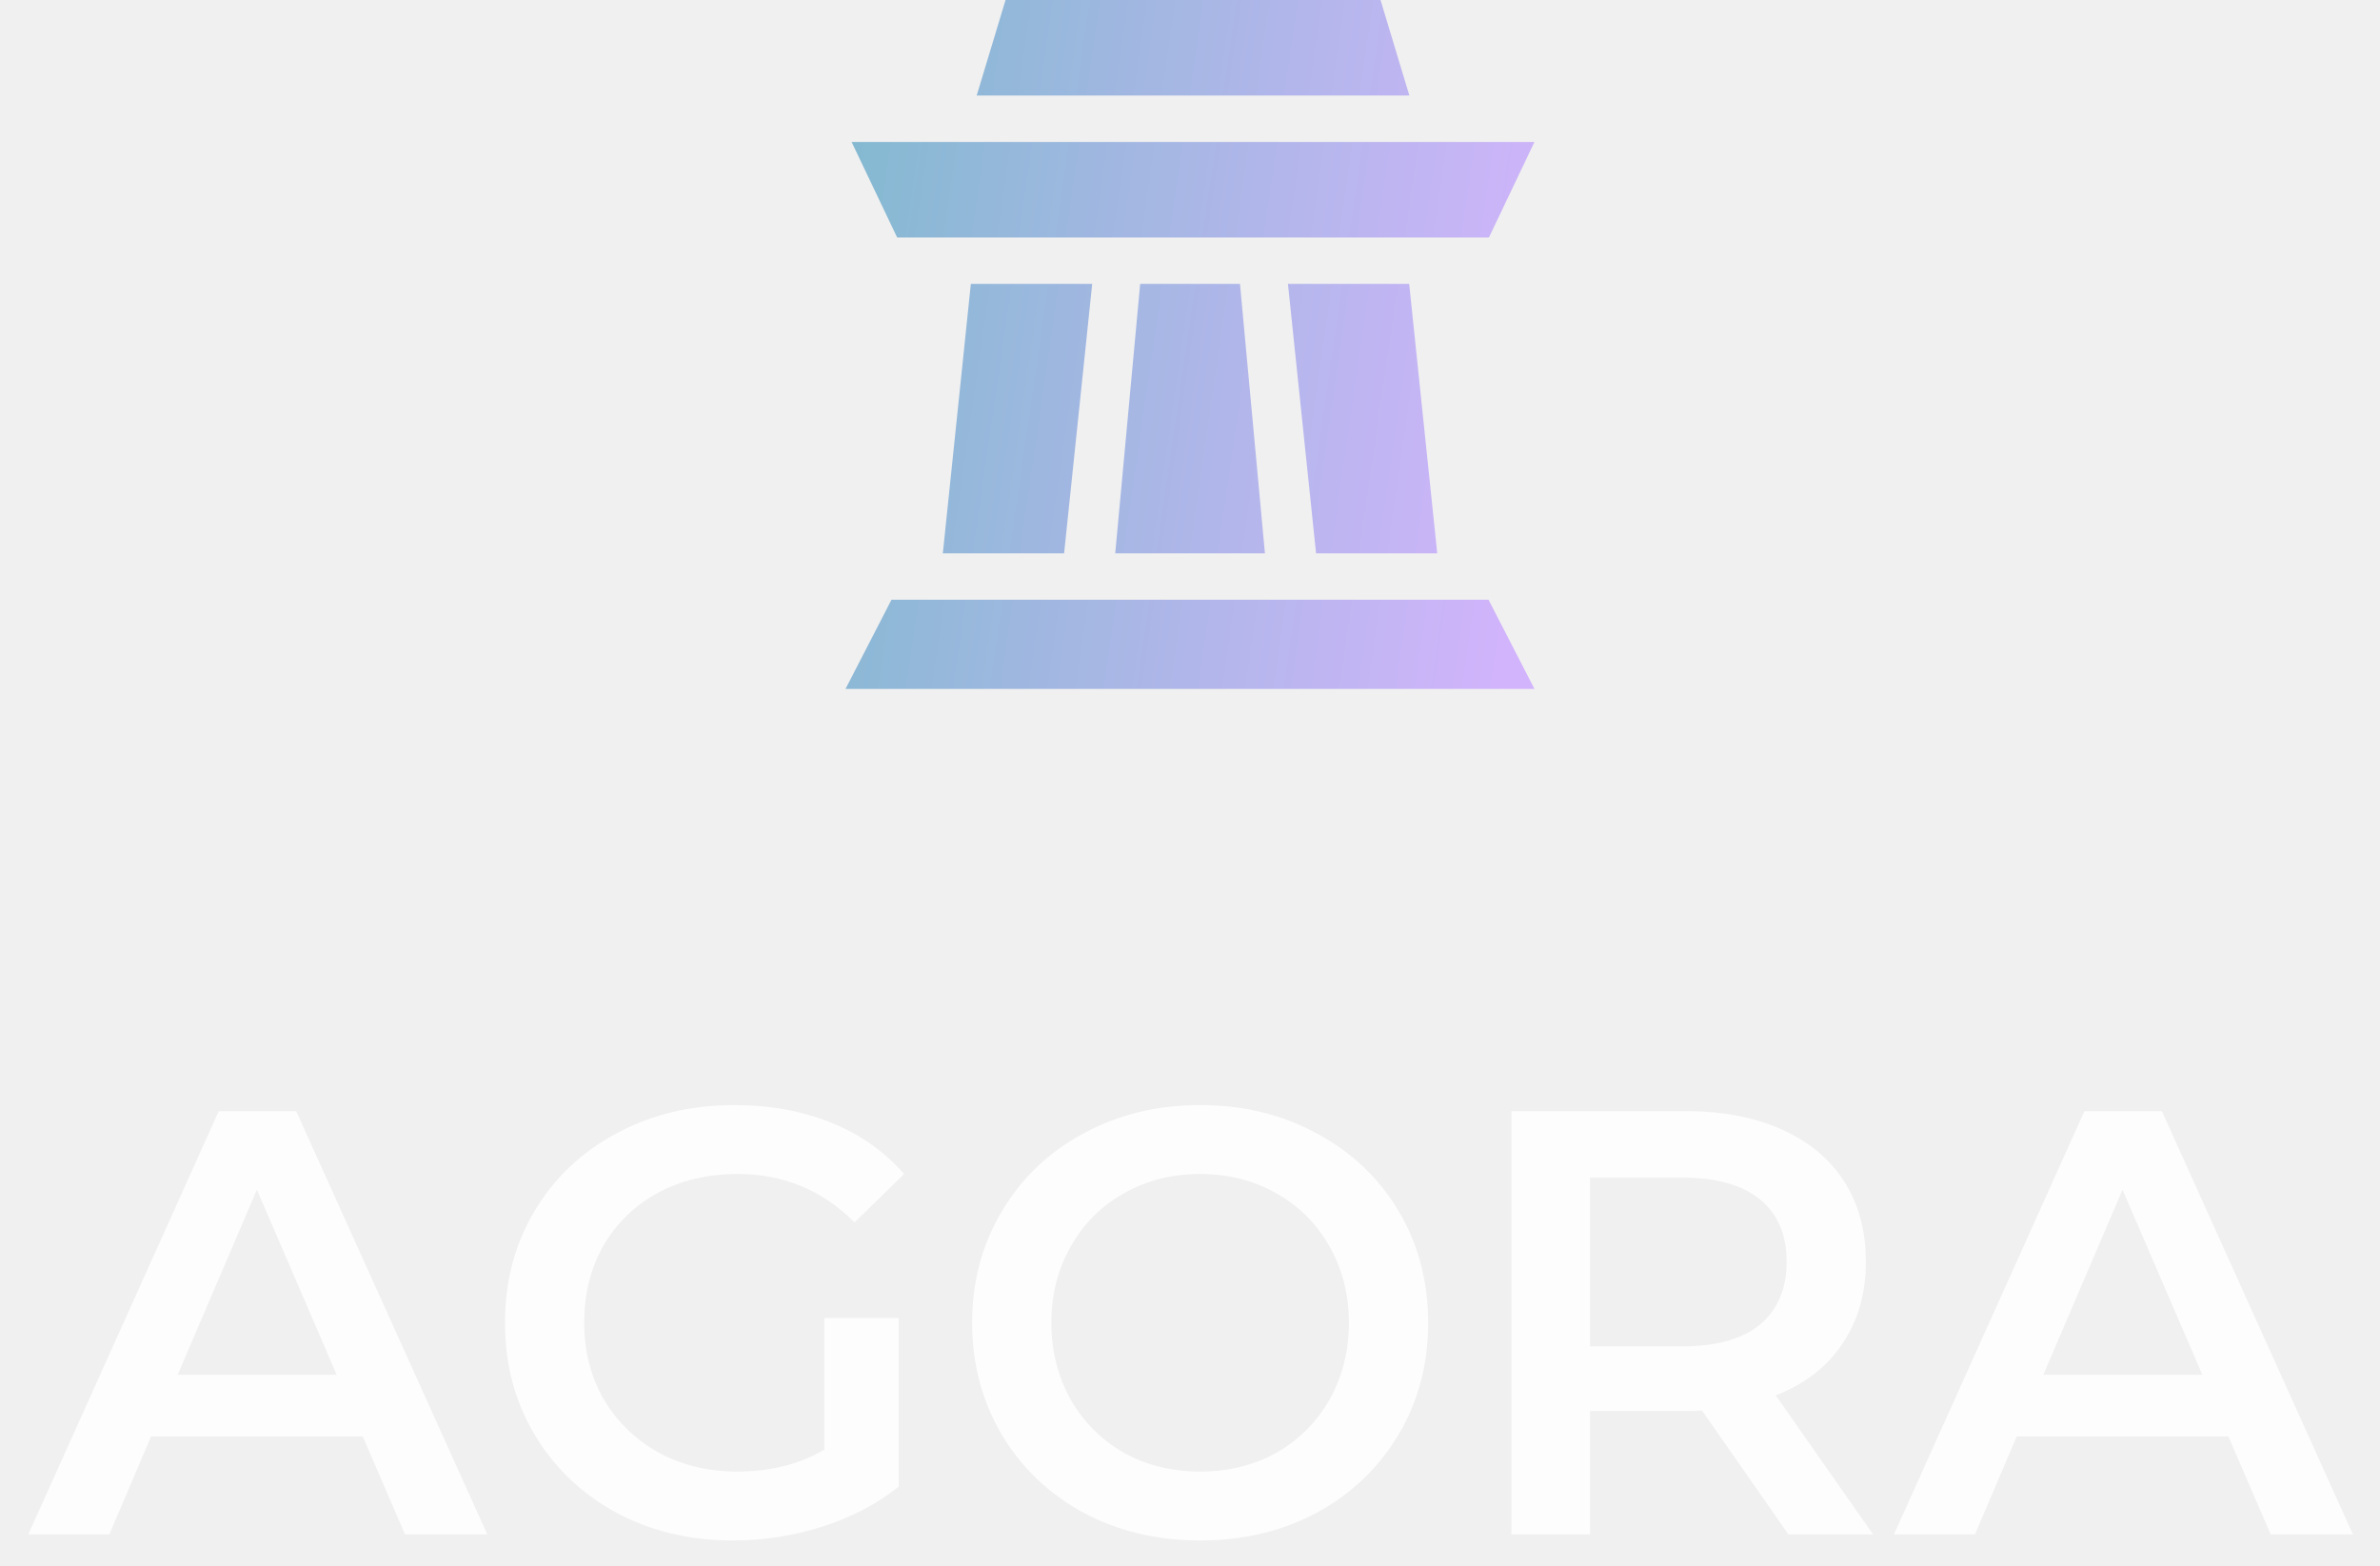
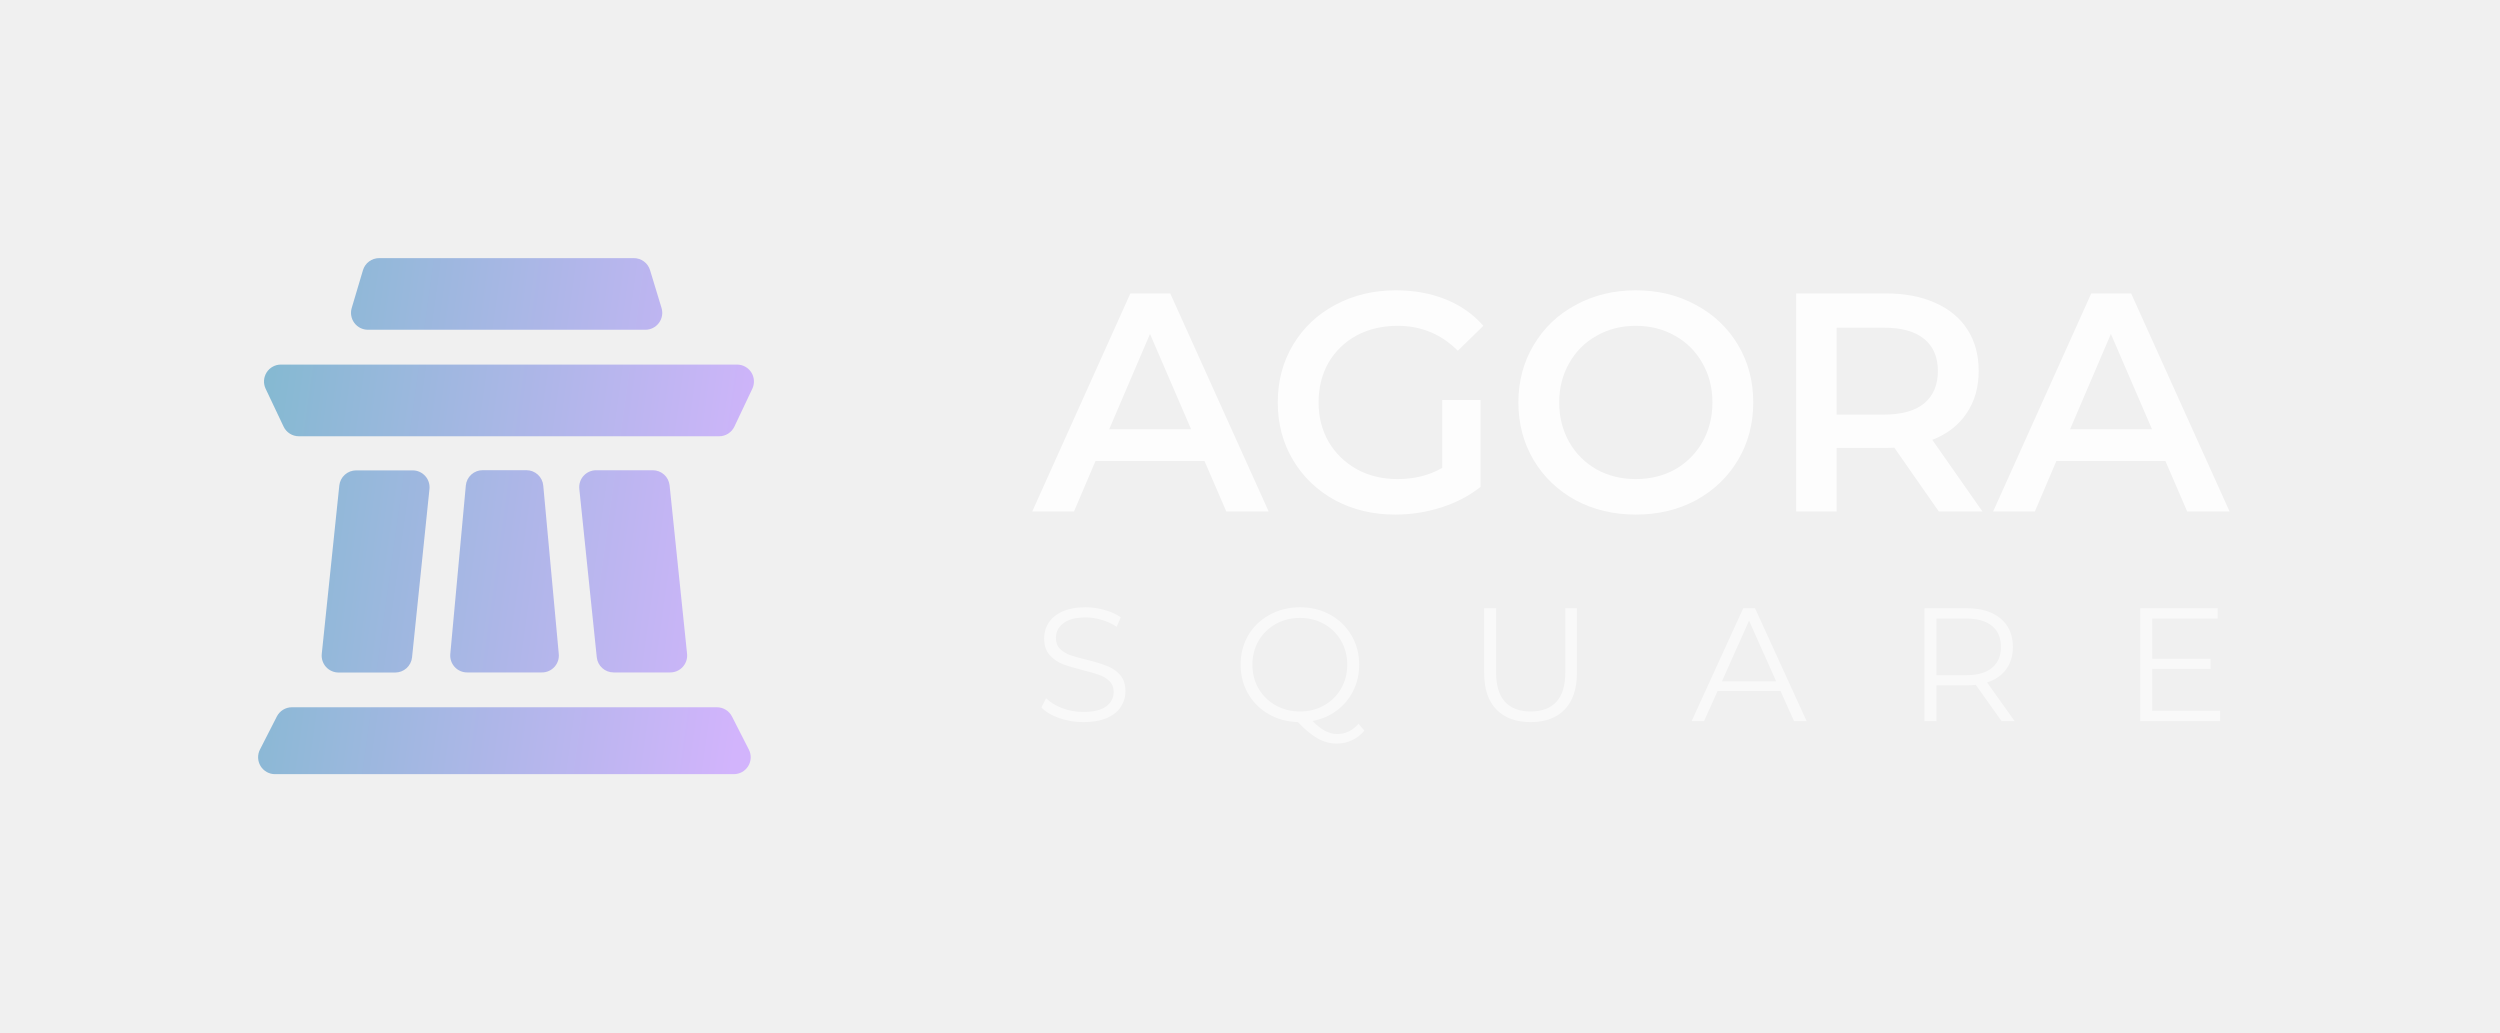
- <svg xmlns="http://www.w3.org/2000/svg" width="76" height="50" viewBox="0 0 76 50" fill="none">
-   <g clip-path="url(#clip0_609_421)">
-     <path fill-rule="evenodd" clip-rule="evenodd" d="M45.005 3.051H31.188L32.11 0H44.084L45.005 3.051ZM49 4.533H27.194L28.648 7.583H47.546L49 4.533ZM33.98 17.671L34.877 9.066H31.002L30.107 17.671H33.98ZM42.026 17.671H45.895L44.999 9.066H41.128L42.026 17.671ZM49 22H27L28.467 19.153H47.534L49 22ZM35.612 17.671H40.393L39.596 9.066H36.409L35.612 17.671Z" fill="url(#paint0_linear_609_421)" />
+ <svg xmlns="http://www.w3.org/2000/svg" width="155" height="64" viewBox="0 0 155 64" fill="none">
+   <g clip-path="url(#clip0_219_211)">
+     <path fill-rule="evenodd" clip-rule="evenodd" d="M40.015 20.445H22.813C22.65 20.445 22.489 20.408 22.343 20.335C22.197 20.262 22.07 20.156 21.972 20.025C21.874 19.895 21.808 19.743 21.779 19.582C21.75 19.422 21.759 19.257 21.805 19.1L22.504 16.749C22.569 16.533 22.702 16.344 22.883 16.21C23.064 16.076 23.283 16.003 23.508 16.003H39.299C39.524 16.003 39.743 16.076 39.924 16.21C40.105 16.344 40.238 16.533 40.303 16.749L41.017 19.1C41.063 19.256 41.072 19.421 41.044 19.581C41.015 19.741 40.95 19.893 40.852 20.023C40.755 20.154 40.629 20.26 40.483 20.333C40.338 20.406 40.178 20.445 40.015 20.445ZM45.698 22.604H17.415C17.238 22.604 17.064 22.648 16.91 22.734C16.755 22.819 16.625 22.942 16.53 23.091C16.436 23.24 16.381 23.411 16.37 23.587C16.359 23.763 16.393 23.939 16.468 24.099L17.582 26.449C17.667 26.629 17.801 26.78 17.969 26.886C18.136 26.992 18.331 27.049 18.529 27.049H44.586C44.784 27.049 44.978 26.992 45.145 26.886C45.313 26.78 45.447 26.629 45.532 26.449L46.645 24.099C46.72 23.939 46.754 23.763 46.743 23.587C46.732 23.411 46.677 23.24 46.582 23.091C46.488 22.942 46.357 22.819 46.203 22.734C46.048 22.648 45.874 22.604 45.698 22.604ZM38.048 41.691H41.55C41.697 41.692 41.843 41.662 41.977 41.603C42.112 41.544 42.233 41.457 42.331 41.348C42.43 41.239 42.505 41.111 42.551 40.971C42.597 40.831 42.613 40.683 42.598 40.537L41.515 30.094C41.488 29.836 41.366 29.596 41.172 29.422C40.979 29.249 40.727 29.153 40.467 29.155H36.965C36.818 29.154 36.673 29.184 36.538 29.243C36.404 29.303 36.283 29.39 36.184 29.498C36.085 29.607 36.01 29.736 35.964 29.875C35.919 30.015 35.903 30.163 35.917 30.309L37 40.752C37.027 41.011 37.149 41.25 37.343 41.424C37.537 41.597 37.788 41.693 38.048 41.691ZM25.547 40.757L26.628 30.309C26.641 30.165 26.625 30.019 26.579 29.881C26.533 29.743 26.459 29.616 26.362 29.509C26.264 29.401 26.145 29.315 26.013 29.255C25.881 29.196 25.737 29.165 25.592 29.163H22.085C21.825 29.162 21.573 29.258 21.38 29.431C21.186 29.605 21.064 29.844 21.037 30.103L19.949 40.542C19.934 40.688 19.95 40.836 19.996 40.976C20.042 41.116 20.117 41.244 20.215 41.353C20.314 41.462 20.435 41.549 20.57 41.608C20.704 41.667 20.85 41.697 20.997 41.697H24.499C24.759 41.698 25.01 41.603 25.204 41.429C25.397 41.255 25.52 41.016 25.547 40.757ZM45.497 47.998H17.05C16.87 47.998 16.694 47.952 16.538 47.864C16.381 47.776 16.25 47.65 16.156 47.497C16.063 47.344 16.01 47.17 16.003 46.99C15.996 46.811 16.035 46.633 16.117 46.473L17.165 44.421C17.253 44.25 17.386 44.106 17.55 44.005C17.714 43.904 17.903 43.851 18.096 43.85H44.446C44.64 43.85 44.831 43.903 44.996 44.005C45.162 44.106 45.296 44.252 45.384 44.425L46.431 46.477C46.512 46.637 46.551 46.814 46.544 46.993C46.536 47.172 46.483 47.346 46.389 47.499C46.296 47.651 46.165 47.777 46.008 47.865C45.852 47.952 45.676 47.998 45.497 47.998ZM28.966 41.691H33.593C33.739 41.693 33.885 41.663 34.019 41.605C34.153 41.546 34.274 41.46 34.373 41.352C34.472 41.244 34.547 41.117 34.594 40.978C34.641 40.839 34.658 40.692 34.644 40.546L33.682 30.103C33.658 29.842 33.537 29.6 33.343 29.424C33.149 29.247 32.896 29.15 32.634 29.151H29.929C29.666 29.15 29.413 29.247 29.22 29.424C29.026 29.6 28.905 29.842 28.881 30.103L27.918 40.549C27.905 40.694 27.922 40.841 27.969 40.979C28.016 41.117 28.091 41.244 28.19 41.352C28.288 41.459 28.408 41.545 28.542 41.604C28.676 41.662 28.82 41.692 28.966 41.691Z" fill="url(#paint0_linear_219_211)" />
  </g>
-   <path d="M11.583 45.871H4.824L3.491 49H0.903L6.986 35.482H9.458L15.561 49H12.934L11.583 45.871ZM10.752 43.902L8.203 37.992L5.673 43.902H10.752Z" fill="white" fill-opacity="0.87" />
-   <path d="M26.322 42.087H28.698V47.474C28.002 48.028 27.191 48.453 26.264 48.749C25.337 49.045 24.385 49.193 23.406 49.193C22.029 49.193 20.786 48.897 19.679 48.305C18.572 47.7 17.703 46.869 17.072 45.814C16.441 44.758 16.126 43.567 16.126 42.241C16.126 40.915 16.441 39.724 17.072 38.668C17.703 37.613 18.572 36.789 19.679 36.197C20.799 35.591 22.054 35.289 23.445 35.289C24.578 35.289 25.608 35.475 26.535 35.849C27.462 36.222 28.241 36.769 28.871 37.49L27.288 39.035C26.258 38.005 25.015 37.49 23.561 37.49C22.608 37.49 21.758 37.69 21.012 38.089C20.278 38.488 19.698 39.048 19.273 39.769C18.862 40.49 18.656 41.314 18.656 42.241C18.656 43.142 18.862 43.953 19.273 44.674C19.698 45.395 20.278 45.962 21.012 46.374C21.758 46.786 22.602 46.992 23.541 46.992C24.597 46.992 25.524 46.76 26.322 46.296V42.087Z" fill="white" fill-opacity="0.87" />
-   <path d="M38.324 49.193C36.946 49.193 35.704 48.897 34.596 48.305C33.489 47.7 32.62 46.869 31.989 45.814C31.359 44.745 31.043 43.554 31.043 42.241C31.043 40.928 31.359 39.743 31.989 38.688C32.62 37.619 33.489 36.789 34.596 36.197C35.704 35.591 36.946 35.289 38.324 35.289C39.701 35.289 40.944 35.591 42.051 36.197C43.158 36.789 44.027 37.613 44.658 38.668C45.289 39.724 45.604 40.915 45.604 42.241C45.604 43.567 45.289 44.758 44.658 45.814C44.027 46.869 43.158 47.7 42.051 48.305C40.944 48.897 39.701 49.193 38.324 49.193ZM38.324 46.992C39.225 46.992 40.036 46.792 40.757 46.393C41.478 45.981 42.044 45.414 42.456 44.694C42.868 43.96 43.074 43.142 43.074 42.241C43.074 41.34 42.868 40.529 42.456 39.808C42.044 39.074 41.478 38.507 40.757 38.108C40.036 37.696 39.225 37.49 38.324 37.49C37.422 37.49 36.611 37.696 35.89 38.108C35.169 38.507 34.603 39.074 34.191 39.808C33.779 40.529 33.573 41.34 33.573 42.241C33.573 43.142 33.779 43.96 34.191 44.694C34.603 45.414 35.169 45.981 35.89 46.393C36.611 46.792 37.422 46.992 38.324 46.992Z" fill="white" fill-opacity="0.87" />
-   <path d="M57.11 49L54.348 45.041C54.232 45.054 54.059 45.06 53.827 45.06H50.776V49H48.265V35.482H53.827C54.998 35.482 56.015 35.675 56.878 36.061C57.754 36.447 58.423 37.001 58.886 37.722C59.35 38.443 59.582 39.299 59.582 40.291C59.582 41.308 59.331 42.183 58.828 42.917C58.339 43.651 57.631 44.198 56.704 44.558L59.813 49H57.11ZM57.052 40.291C57.052 39.428 56.769 38.765 56.202 38.301C55.636 37.838 54.805 37.606 53.711 37.606H50.776V42.994H53.711C54.805 42.994 55.636 42.762 56.202 42.299C56.769 41.822 57.052 41.153 57.052 40.291Z" fill="white" fill-opacity="0.87" />
-   <path d="M71.158 45.871H64.399L63.066 49H60.479L66.562 35.482H69.034L75.136 49H72.51L71.158 45.871ZM70.327 43.902L67.778 37.992L65.249 43.902H70.327Z" fill="white" fill-opacity="0.87" />
+   <path d="M67.167 44.771C66.647 44.771 66.147 44.688 65.667 44.521C65.193 44.355 64.827 44.135 64.567 43.861L64.857 43.291C65.11 43.544 65.447 43.751 65.867 43.911C66.287 44.065 66.72 44.141 67.167 44.141C67.793 44.141 68.263 44.028 68.577 43.801C68.89 43.568 69.047 43.268 69.047 42.901C69.047 42.621 68.96 42.398 68.787 42.231C68.62 42.065 68.413 41.938 68.167 41.851C67.92 41.758 67.577 41.658 67.137 41.551C66.61 41.418 66.19 41.291 65.877 41.171C65.563 41.044 65.293 40.855 65.067 40.601C64.847 40.348 64.737 40.005 64.737 39.571C64.737 39.218 64.83 38.898 65.017 38.611C65.203 38.318 65.49 38.084 65.877 37.911C66.263 37.738 66.743 37.651 67.317 37.651C67.717 37.651 68.107 37.708 68.487 37.821C68.873 37.928 69.207 38.078 69.487 38.271L69.237 38.861C68.943 38.668 68.63 38.525 68.297 38.431C67.963 38.331 67.637 38.281 67.317 38.281C66.703 38.281 66.24 38.401 65.927 38.641C65.62 38.874 65.467 39.178 65.467 39.551C65.467 39.831 65.55 40.058 65.717 40.231C65.89 40.398 66.103 40.528 66.357 40.621C66.617 40.708 66.963 40.804 67.397 40.911C67.91 41.038 68.323 41.164 68.637 41.291C68.957 41.411 69.227 41.598 69.447 41.851C69.667 42.098 69.777 42.434 69.777 42.861C69.777 43.215 69.68 43.538 69.487 43.831C69.3 44.118 69.01 44.348 68.617 44.521C68.223 44.688 67.74 44.771 67.167 44.771Z" fill="white" fill-opacity="0.6" />
+   <path d="M84.589 45.301C84.376 45.561 84.122 45.758 83.829 45.891C83.542 46.031 83.229 46.101 82.889 46.101C82.476 46.101 82.082 45.998 81.709 45.791C81.342 45.591 80.929 45.251 80.469 44.771C79.796 44.751 79.189 44.584 78.649 44.271C78.109 43.958 77.686 43.535 77.379 43.001C77.072 42.468 76.919 41.871 76.919 41.211C76.919 40.538 77.076 39.931 77.389 39.391C77.709 38.851 78.149 38.428 78.709 38.121C79.276 37.808 79.906 37.651 80.599 37.651C81.292 37.651 81.916 37.804 82.469 38.111C83.029 38.418 83.469 38.844 83.789 39.391C84.109 39.931 84.269 40.538 84.269 41.211C84.269 41.798 84.146 42.338 83.899 42.831C83.659 43.318 83.319 43.724 82.879 44.051C82.446 44.378 81.946 44.594 81.379 44.701C81.892 45.241 82.399 45.511 82.899 45.511C83.419 45.511 83.862 45.298 84.229 44.871L84.589 45.301ZM77.649 41.211C77.649 41.758 77.776 42.251 78.029 42.691C78.289 43.131 78.642 43.478 79.089 43.731C79.542 43.984 80.046 44.111 80.599 44.111C81.152 44.111 81.652 43.984 82.099 43.731C82.546 43.478 82.896 43.131 83.149 42.691C83.402 42.251 83.529 41.758 83.529 41.211C83.529 40.664 83.402 40.171 83.149 39.731C82.896 39.291 82.546 38.944 82.099 38.691C81.652 38.438 81.152 38.311 80.599 38.311C80.046 38.311 79.542 38.438 79.089 38.691C78.642 38.944 78.289 39.291 78.029 39.731C77.776 40.171 77.649 40.664 77.649 41.211Z" fill="white" fill-opacity="0.6" />
+   <path d="M94.898 44.771C93.991 44.771 93.284 44.511 92.778 43.991C92.271 43.471 92.018 42.715 92.018 41.721V37.711H92.758V41.691C92.758 42.505 92.941 43.111 93.308 43.511C93.674 43.911 94.204 44.111 94.898 44.111C95.598 44.111 96.131 43.911 96.498 43.511C96.864 43.111 97.048 42.505 97.048 41.691V37.711H97.768V41.721C97.768 42.715 97.514 43.471 97.008 43.991C96.508 44.511 95.804 44.771 94.898 44.771Z" fill="white" fill-opacity="0.6" />
+   <path d="M110.391 42.841H106.491L105.651 44.711H104.881L108.081 37.711H108.811L112.011 44.711H111.231L110.391 42.841ZM110.121 42.241L108.441 38.481L106.761 42.241H110.121Z" fill="white" fill-opacity="0.6" />
+   <path d="M124.099 44.711L122.499 42.461C122.319 42.481 122.132 42.491 121.939 42.491H120.059V44.711H119.319V37.711H121.939C122.832 37.711 123.532 37.925 124.039 38.351C124.546 38.778 124.799 39.364 124.799 40.111C124.799 40.658 124.659 41.121 124.379 41.501C124.106 41.874 123.712 42.145 123.199 42.311L124.909 44.711H124.099ZM121.919 41.861C122.612 41.861 123.142 41.708 123.509 41.401C123.876 41.094 124.059 40.664 124.059 40.111C124.059 39.544 123.876 39.111 123.509 38.811C123.142 38.505 122.612 38.351 121.919 38.351H120.059V41.861H121.919Z" fill="white" fill-opacity="0.6" />
+   <path d="M137.646 44.071V44.711H132.696V37.711H137.496V38.351H133.436V40.841H137.056V41.471H133.436V44.071H137.646Z" fill="white" fill-opacity="0.6" />
+   <path d="M74.679 28.583H67.92L66.588 31.711H64L70.083 18.193H72.555L78.657 31.711H76.031L74.679 28.583ZM73.849 26.613L71.3 20.704L68.77 26.613H73.849Z" fill="white" fill-opacity="0.87" />
+   <path d="M89.419 24.798H91.794V30.186C91.099 30.739 90.288 31.164 89.361 31.46C88.434 31.756 87.481 31.904 86.503 31.904C85.125 31.904 83.883 31.608 82.776 31.016C81.669 30.411 80.8 29.581 80.169 28.525C79.538 27.469 79.222 26.278 79.222 24.952C79.222 23.626 79.538 22.435 80.169 21.38C80.8 20.324 81.669 19.5 82.776 18.908C83.896 18.302 85.151 18 86.541 18C87.674 18 88.704 18.187 89.631 18.56C90.558 18.933 91.337 19.48 91.968 20.201L90.385 21.746C89.355 20.716 88.112 20.201 86.657 20.201C85.705 20.201 84.855 20.401 84.108 20.8C83.374 21.199 82.795 21.759 82.37 22.48C81.958 23.201 81.752 24.025 81.752 24.952C81.752 25.853 81.958 26.664 82.37 27.385C82.795 28.106 83.374 28.673 84.108 29.085C84.855 29.497 85.698 29.703 86.638 29.703C87.694 29.703 88.621 29.471 89.419 29.008V24.798Z" fill="white" fill-opacity="0.87" />
+   <path d="M101.42 31.904C100.043 31.904 98.8 31.608 97.693 31.016C96.586 30.411 95.717 29.581 95.086 28.525C94.455 27.456 94.14 26.265 94.14 24.952C94.14 23.639 94.455 22.454 95.086 21.399C95.717 20.33 96.586 19.5 97.693 18.908C98.8 18.302 100.043 18 101.42 18C102.798 18 104.04 18.302 105.147 18.908C106.255 19.5 107.124 20.324 107.754 21.38C108.385 22.435 108.701 23.626 108.701 24.952C108.701 26.278 108.385 27.469 107.754 28.525C107.124 29.581 106.255 30.411 105.147 31.016C104.04 31.608 102.798 31.904 101.42 31.904ZM101.42 29.703C102.321 29.703 103.133 29.503 103.854 29.104C104.574 28.692 105.141 28.126 105.553 27.405C105.965 26.671 106.171 25.853 106.171 24.952C106.171 24.051 105.965 23.24 105.553 22.519C105.141 21.785 104.574 21.219 103.854 20.82C103.133 20.407 102.321 20.201 101.42 20.201C100.519 20.201 99.708 20.407 98.987 20.82C98.266 21.219 97.7 21.785 97.288 22.519C96.876 23.24 96.67 24.051 96.67 24.952C96.67 25.853 96.876 26.671 97.288 27.405C97.7 28.126 98.266 28.692 98.987 29.104C99.708 29.503 100.519 29.703 101.42 29.703Z" fill="white" fill-opacity="0.87" />
+   <path d="M120.206 31.711L117.445 27.752C117.329 27.765 117.155 27.772 116.923 27.772H113.872V31.711H111.362V18.193H116.923C118.095 18.193 119.112 18.386 119.975 18.773C120.85 19.159 121.52 19.712 121.983 20.433C122.447 21.154 122.678 22.01 122.678 23.002C122.678 24.019 122.427 24.894 121.925 25.628C121.436 26.362 120.728 26.909 119.801 27.27L122.91 31.711H120.206ZM120.149 23.002C120.149 22.139 119.865 21.476 119.299 21.013C118.732 20.549 117.902 20.317 116.808 20.317H113.872V25.705H116.808C117.902 25.705 118.732 25.474 119.299 25.01C119.865 24.534 120.149 23.864 120.149 23.002Z" fill="white" fill-opacity="0.87" />
+   <path d="M134.255 28.583H127.495L126.163 31.711H123.575L129.658 18.193H132.13L138.233 31.711H135.606L134.255 28.583ZM133.424 26.613L130.875 20.704L128.345 26.613H133.424Z" fill="white" fill-opacity="0.87" />
  <defs>
-     <linearGradient id="paint0_linear_609_421" x1="27" y1="5.215" x2="49.981" y2="8.551" gradientUnits="userSpaceOnUse">
+     <linearGradient id="paint0_linear_219_211" x1="16.002" y1="23.587" x2="48.166" y2="28.074" gradientUnits="userSpaceOnUse">
      <stop stop-color="#84B9D1" />
      <stop offset="1" stop-color="#D2B4FC" />
    </linearGradient>
-     <clipPath id="clip0_609_421">
-       <rect width="22" height="22" fill="white" transform="translate(27)" />
+     <clipPath id="clip0_219_211">
+       <rect width="30.746" height="32" fill="white" transform="translate(16 16)" />
    </clipPath>
  </defs>
</svg>
